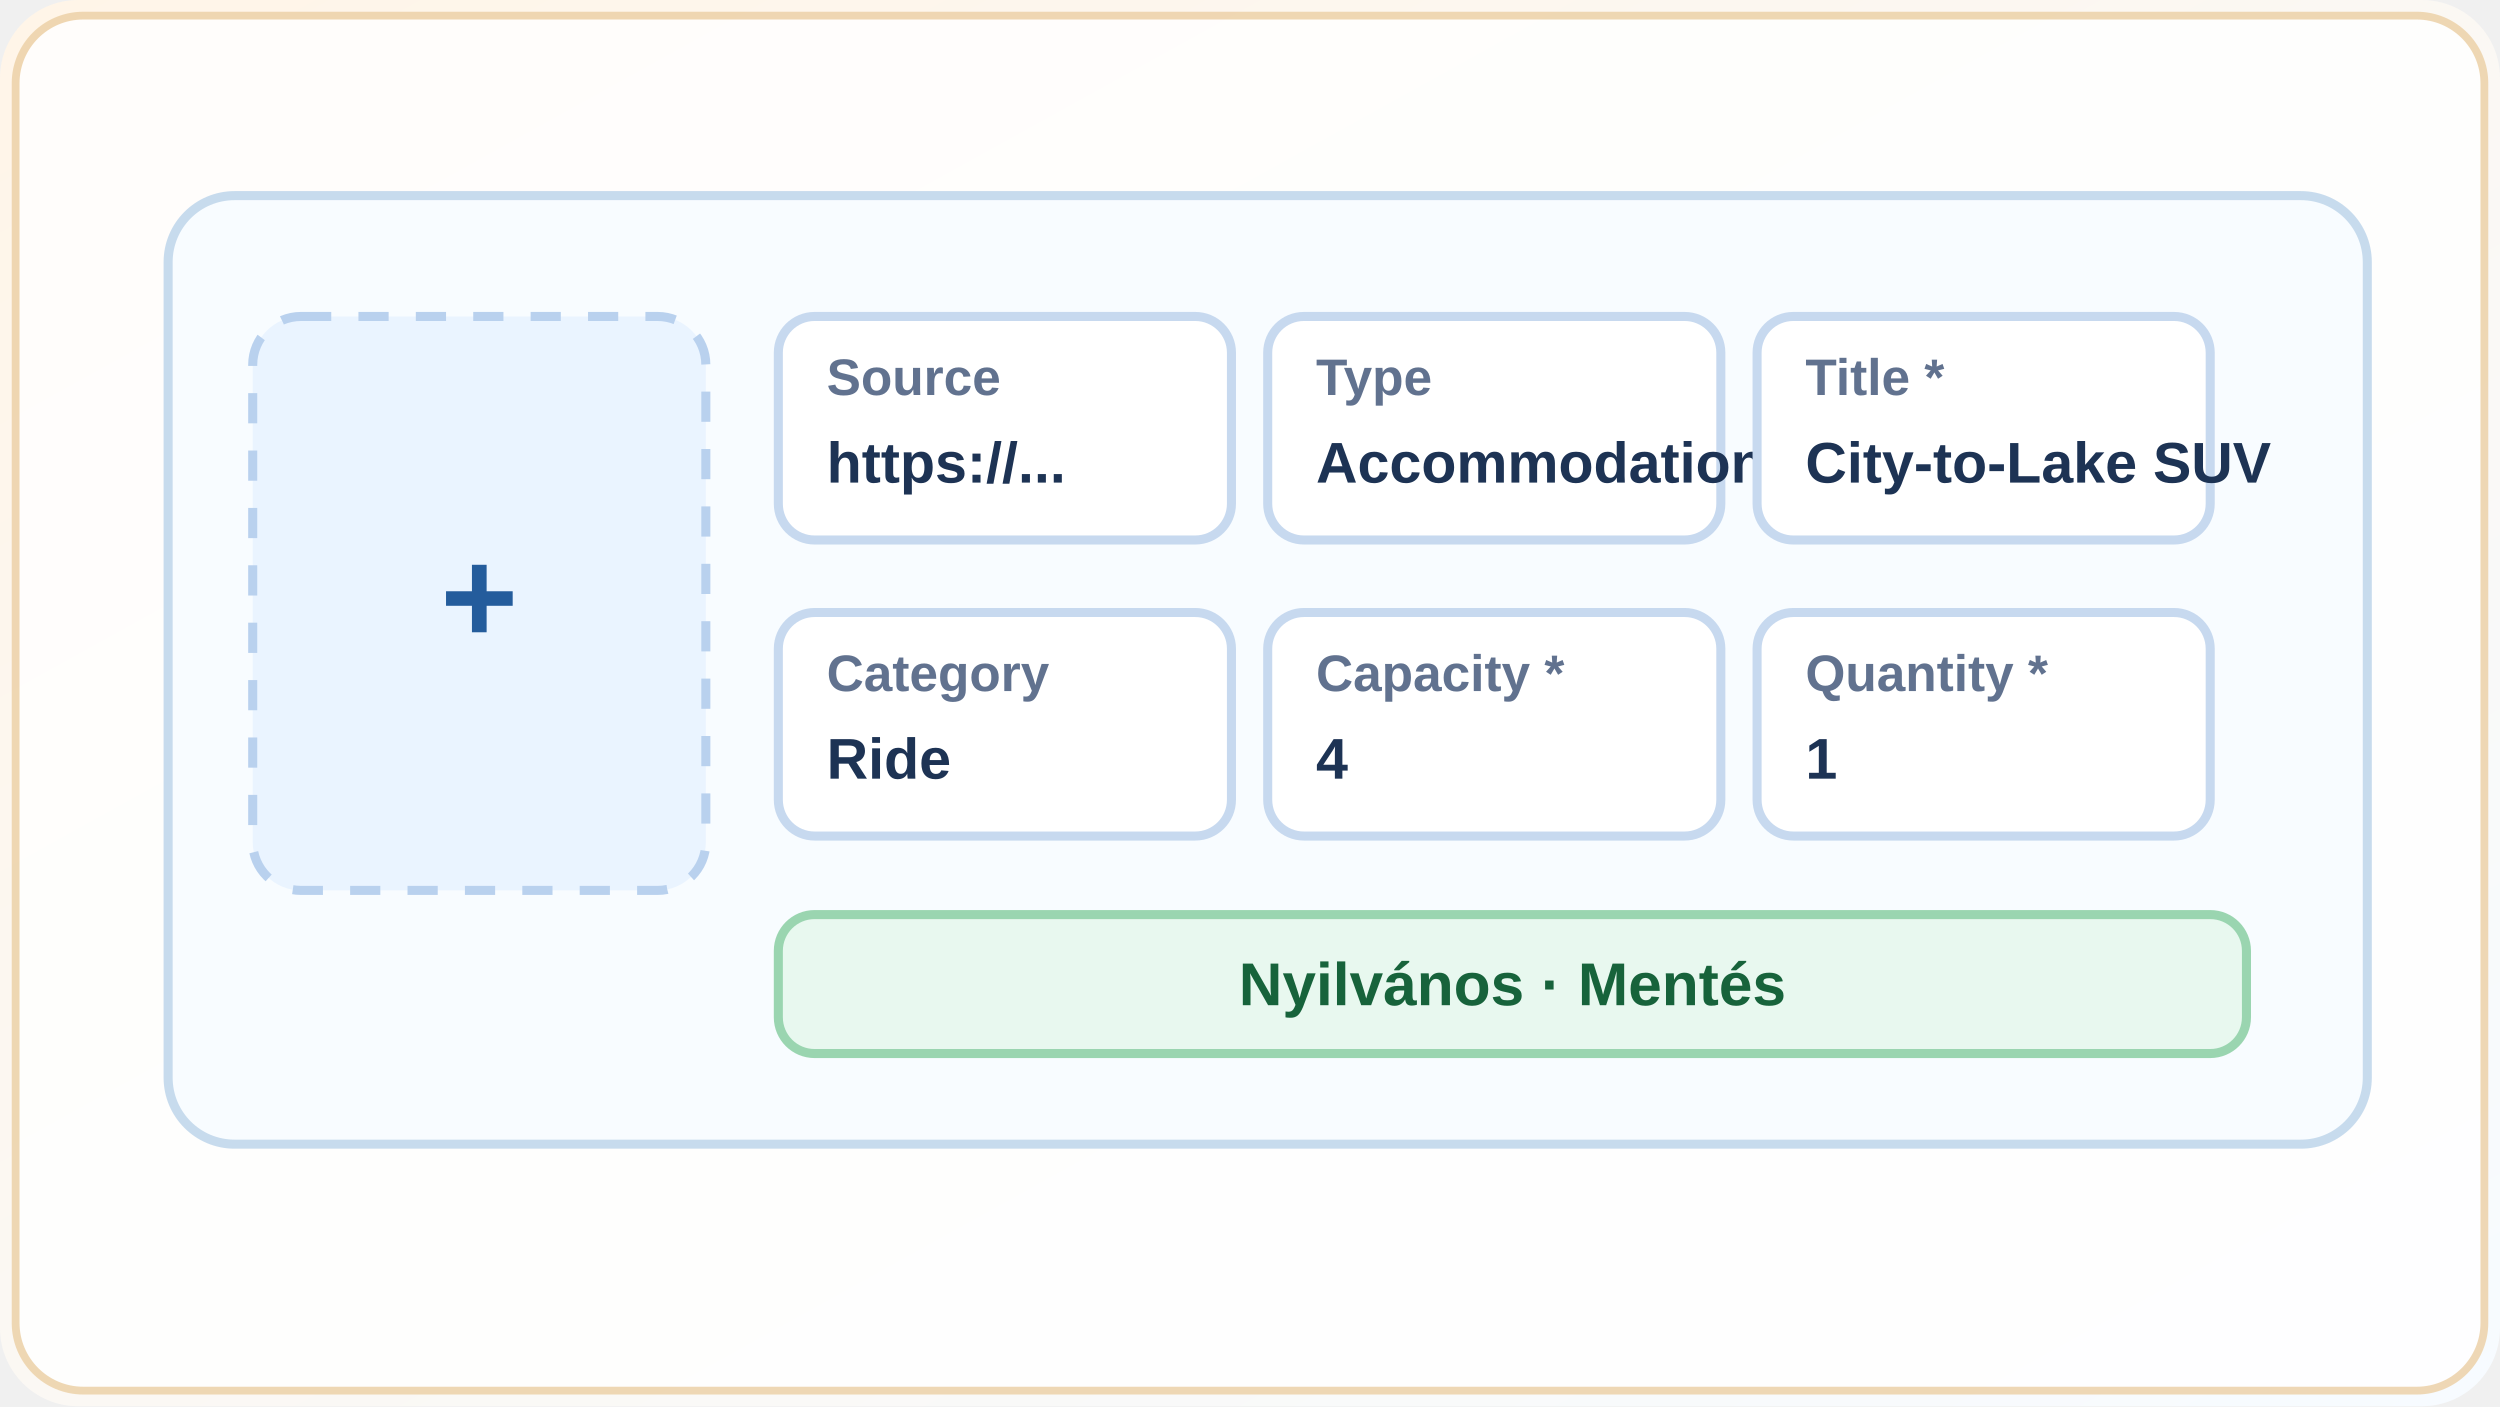
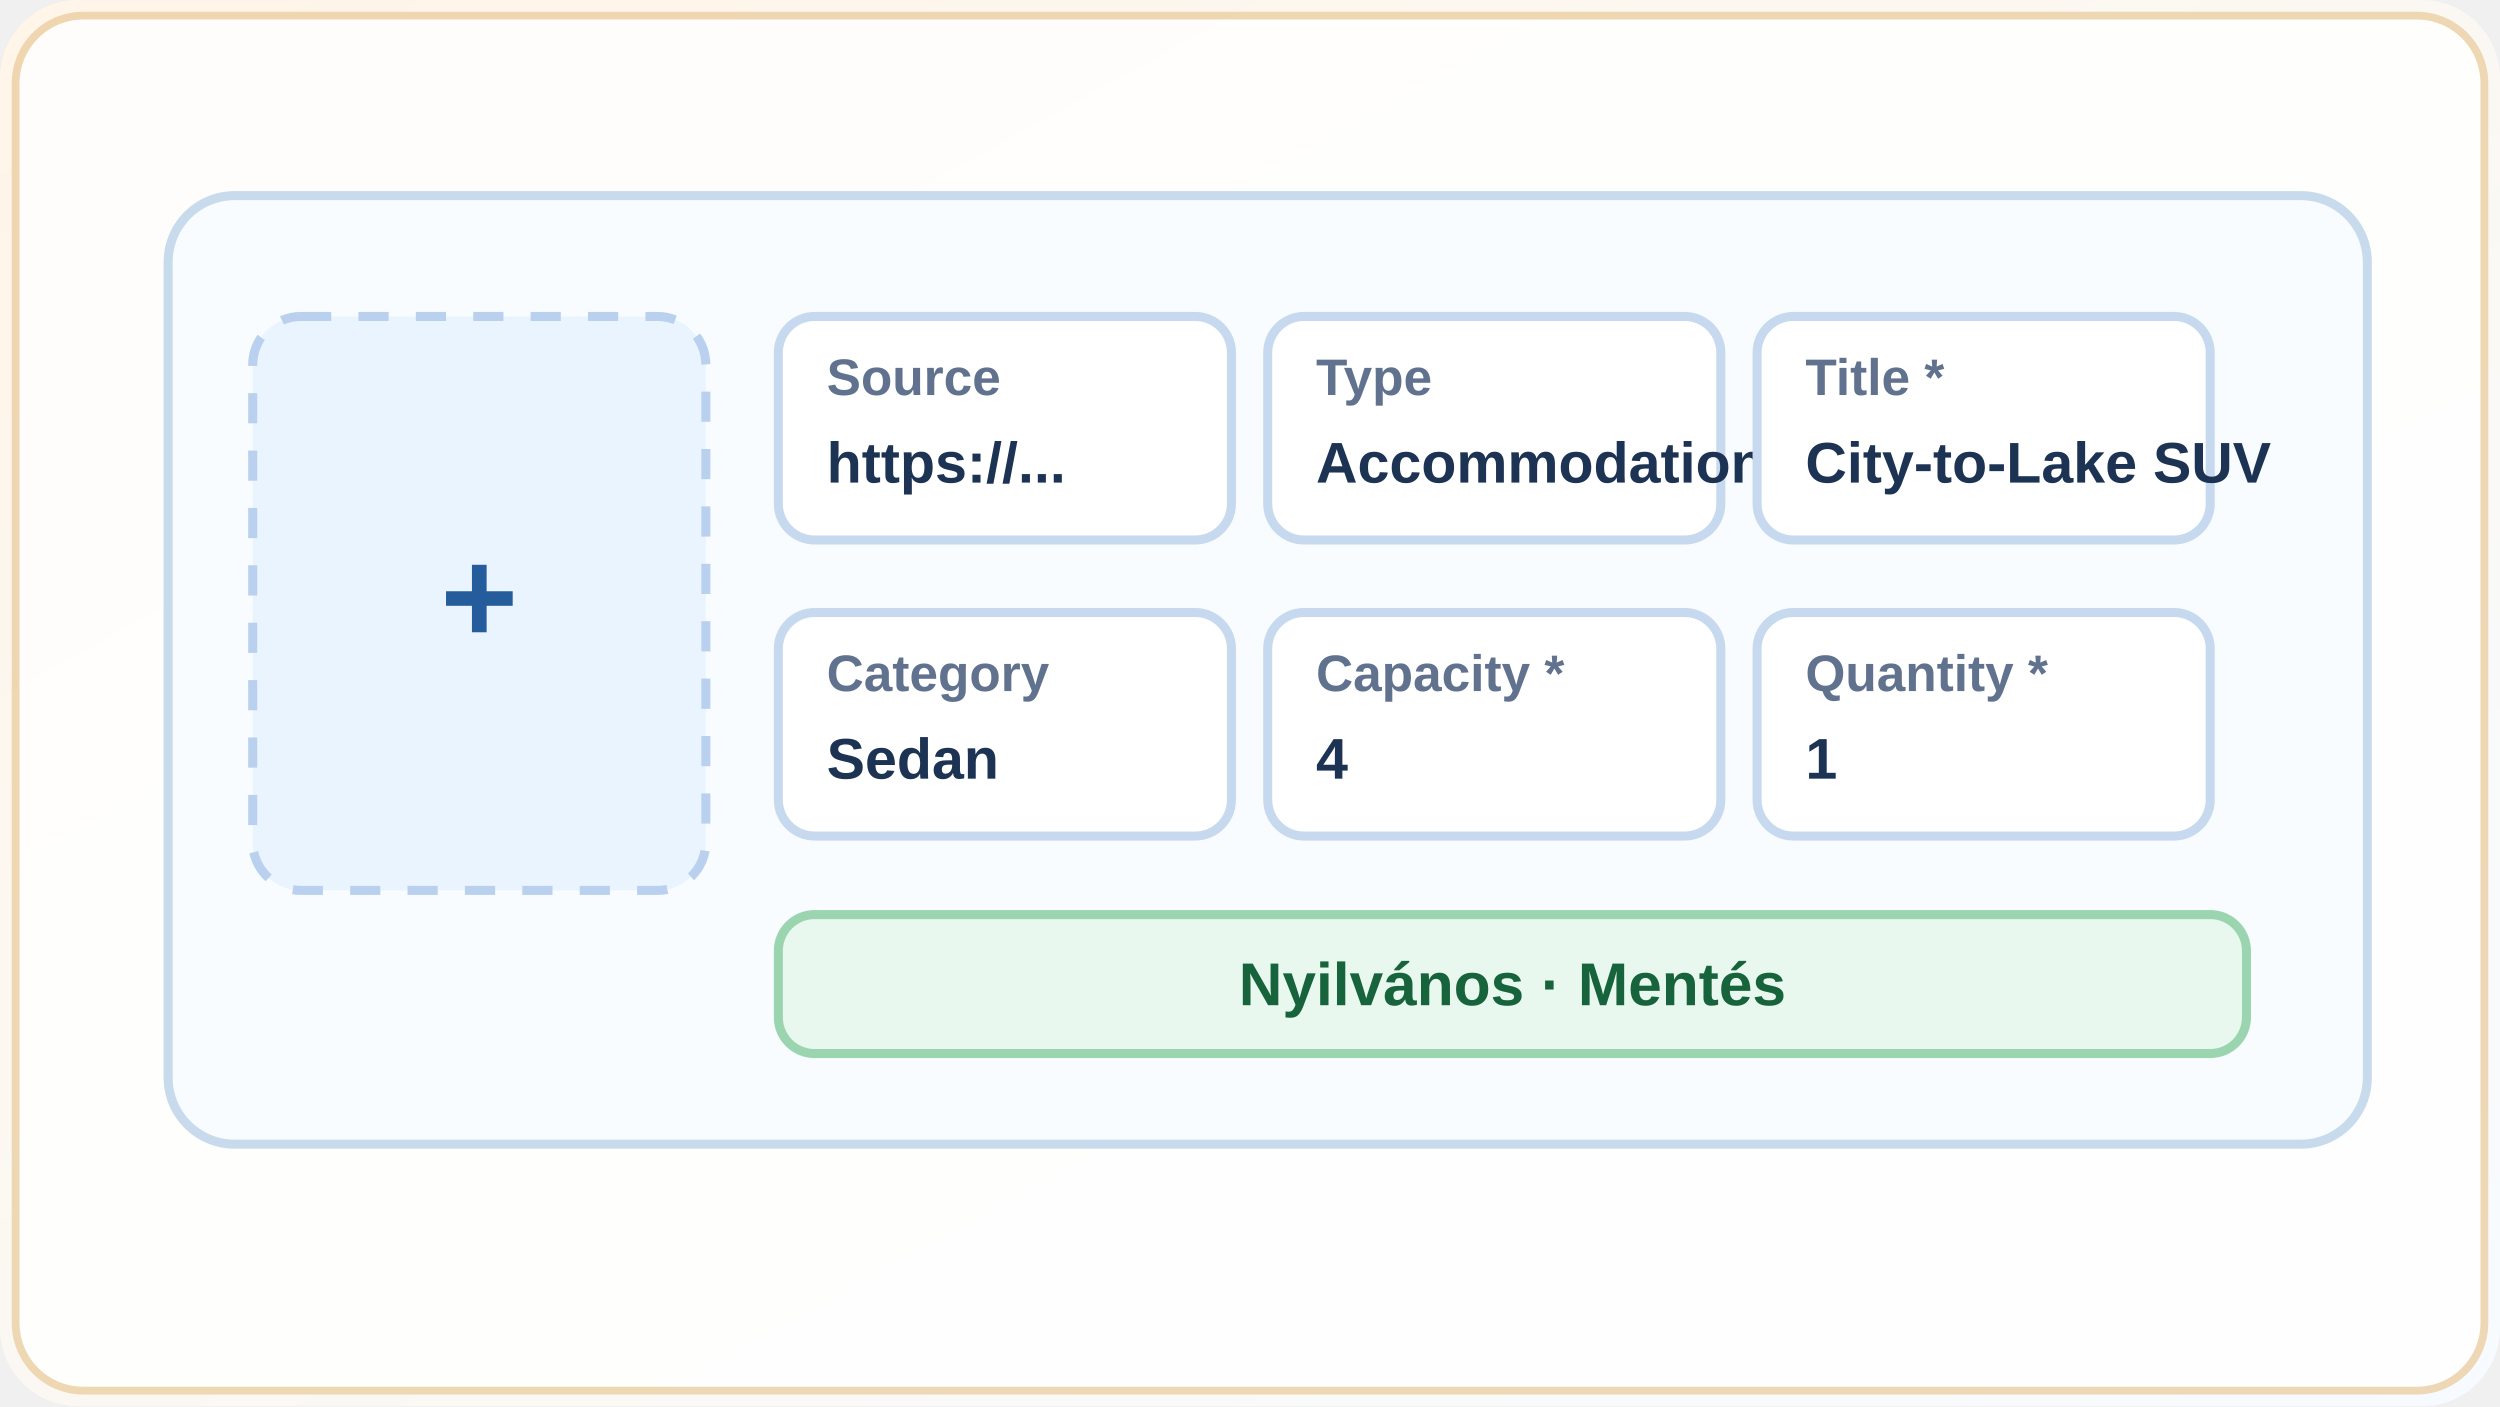
<svg xmlns="http://www.w3.org/2000/svg" width="960" height="540" viewBox="0 0 960 540">
  <defs>
    <linearGradient id="bg" x1="0" y1="0" x2="1" y2="1">
      <stop offset="0" stop-color="#fff5e8" />
      <stop offset="1" stop-color="#f7fbff" />
    </linearGradient>
  </defs>
  <rect width="960" height="540" rx="30" fill="url(#bg)" />
  <rect x="6" y="6" width="948" height="528" rx="26" fill="#ffffff" opacity="0.82" stroke="#ecd0a5" stroke-width="3" />
  <g transform="matrix(1.16 0 0 1.16 -70 -78)">
    <rect x="116" y="132" width="728" height="314" rx="22" fill="#f8fcff" stroke="#c7dbed" stroke-width="3" />
    <rect x="144" y="172" width="150" height="190" rx="16" fill="#eaf4ff" stroke="#b9d1ee" stroke-dasharray="10 9" stroke-width="3" />
    <text x="219" y="280" text-anchor="middle" font-family="Arial" font-size="44" font-weight="900" fill="#245c9c">+</text>
    <rect x="318" y="172" width="150" height="74" rx="12" fill="#fff" stroke="#c7d9ef" stroke-width="3" />
    <text x="334" y="198" font-family="Arial" font-size="17" font-weight="800" fill="#61728f">Source</text>
    <text x="334" y="227" font-family="Arial" font-size="19" font-weight="900" fill="#1d3354">https://...</text>
    <rect x="480" y="172" width="150" height="74" rx="12" fill="#fff" stroke="#c7d9ef" stroke-width="3" />
    <text x="496" y="198" font-family="Arial" font-size="17" font-weight="800" fill="#61728f">Type</text>
    <text x="496" y="227" font-family="Arial" font-size="19" font-weight="900" fill="#1d3354">Accommodation</text>
    <rect x="642" y="172" width="150" height="74" rx="12" fill="#fff" stroke="#c7d9ef" stroke-width="3" />
    <text x="658" y="198" font-family="Arial" font-size="17" font-weight="800" fill="#61728f">Title *</text>
    <text x="658" y="227" font-family="Arial" font-size="19" font-weight="900" fill="#1d3354">City-to-Lake SUV</text>
    <rect x="318" y="270" width="150" height="74" rx="12" fill="#fff" stroke="#c7d9ef" stroke-width="3" />
    <text x="334" y="296" font-family="Arial" font-size="17" font-weight="800" fill="#61728f">Category</text>
-     <text x="334" y="325" font-family="Arial" font-size="19" font-weight="900" fill="#1d3354">Ride</text>
+     <text x="334" y="325" font-family="Arial" font-size="19" font-weight="900" fill="#1d3354">Sedan</text>
    <rect x="480" y="270" width="150" height="74" rx="12" fill="#fff" stroke="#c7d9ef" stroke-width="3" />
    <text x="496" y="296" font-family="Arial" font-size="17" font-weight="800" fill="#61728f">Capacity *</text>
    <text x="496" y="325" font-family="Arial" font-size="19" font-weight="900" fill="#1d3354">4</text>
    <rect x="642" y="270" width="150" height="74" rx="12" fill="#fff" stroke="#c7d9ef" stroke-width="3" />
    <text x="658" y="296" font-family="Arial" font-size="17" font-weight="800" fill="#61728f">Quantity *</text>
    <text x="658" y="325" font-family="Arial" font-size="19" font-weight="900" fill="#1d3354">1</text>
    <rect x="318" y="370" width="486" height="46" rx="12" fill="#e8f8ef" stroke="#9ad5b0" stroke-width="3" />
    <text x="561" y="400" text-anchor="middle" font-family="Arial" font-size="20" font-weight="900" fill="#17633b">Nyilvános · Mentés</text>
  </g>
</svg>
